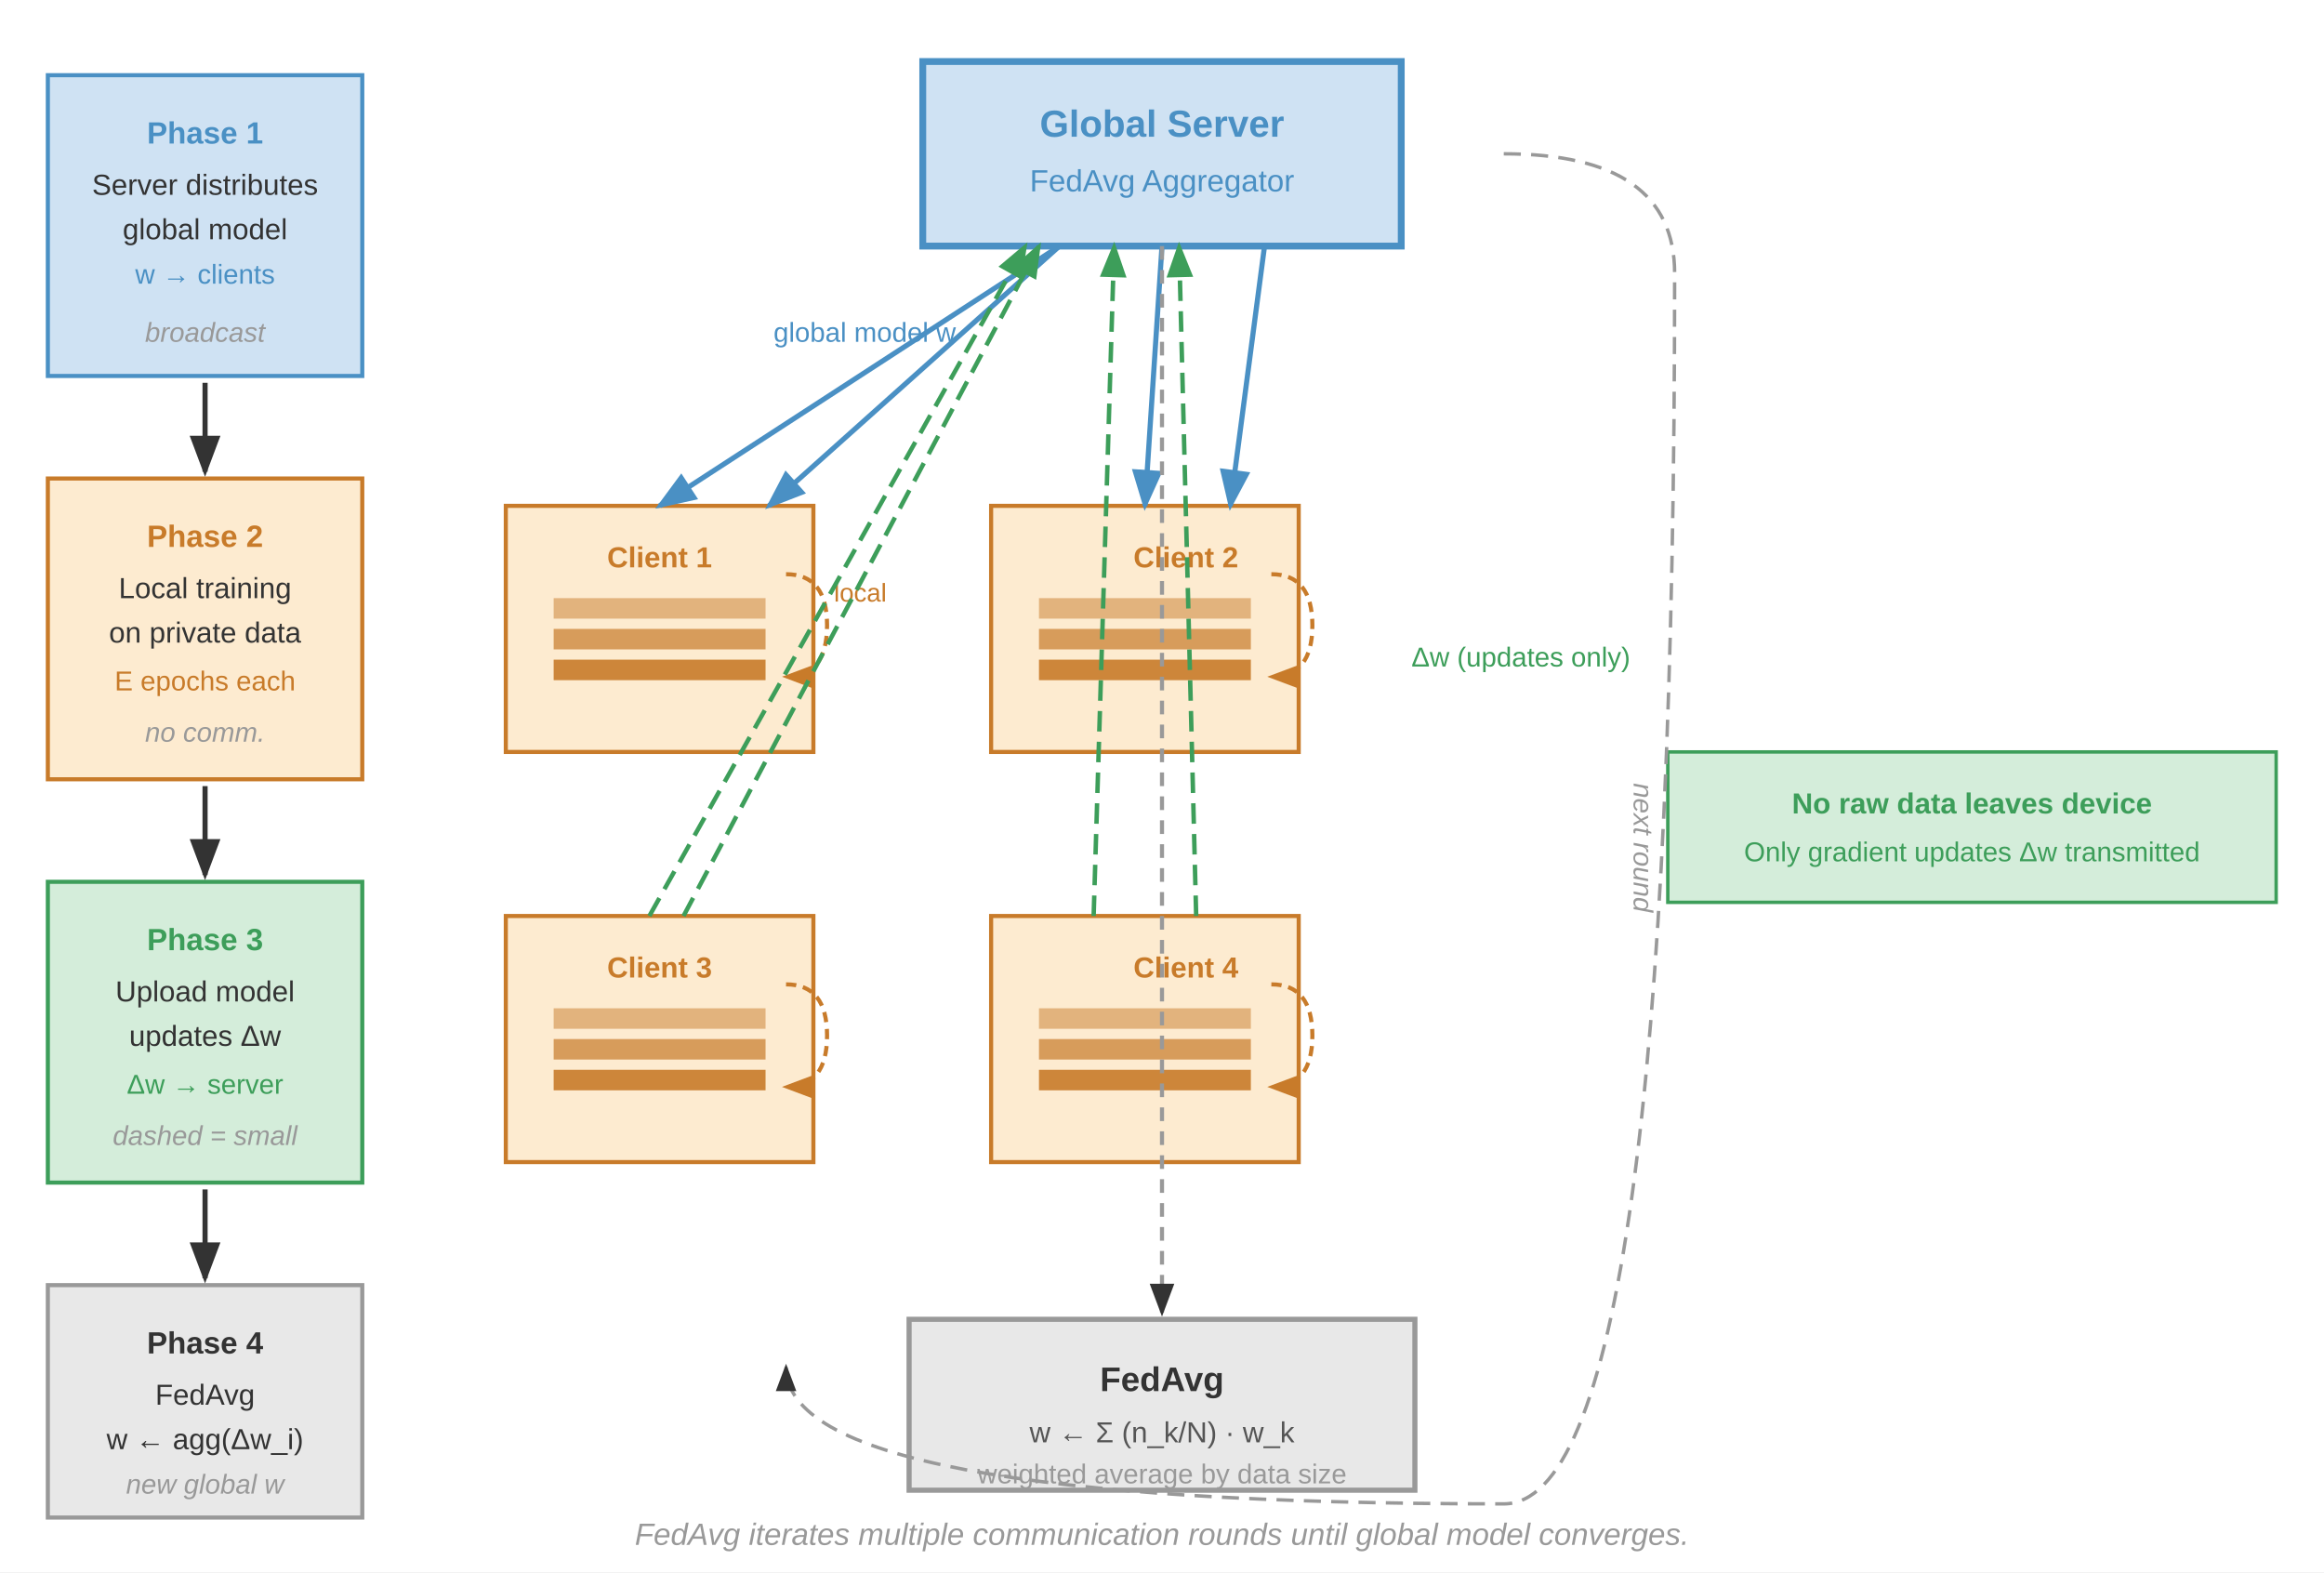
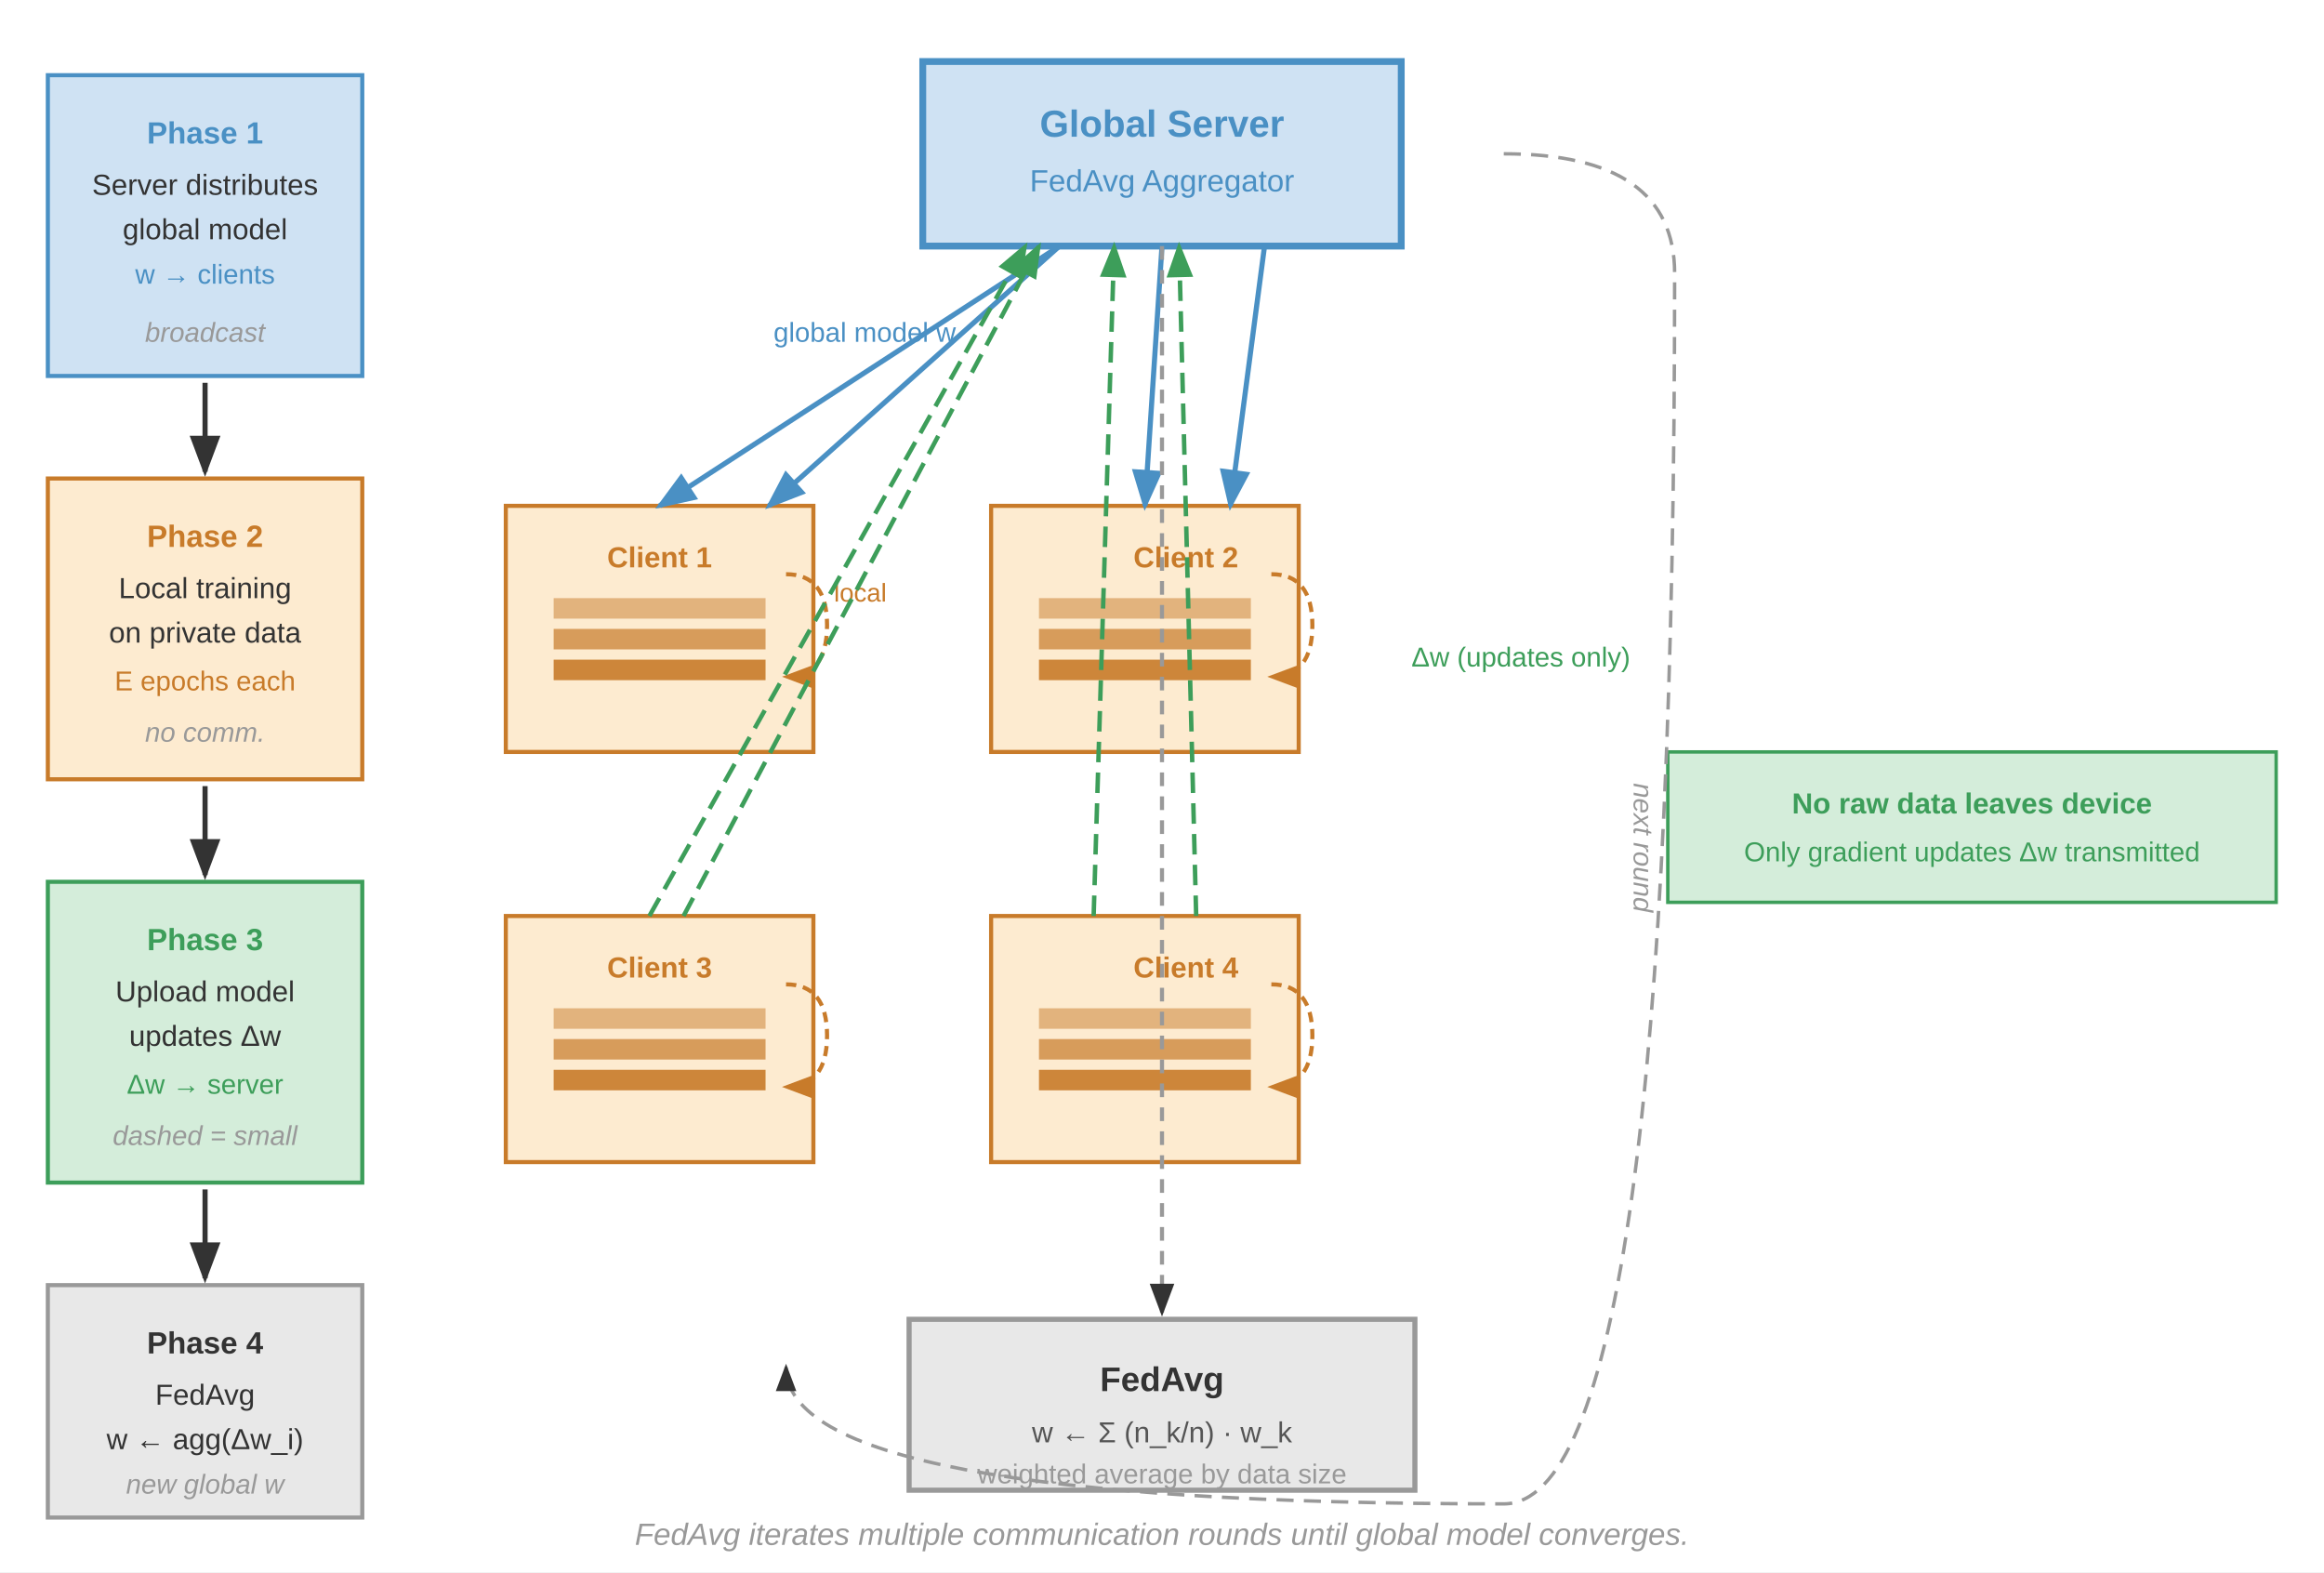
<svg xmlns="http://www.w3.org/2000/svg" font-family="Arial, Helvetica, sans-serif" viewBox="0 0 680 460">
  <defs>
    <marker id="arr" markerWidth="8" markerHeight="6" refX="7" refY="3" orient="auto">
      <path d="M0,0 L8,3 L0,6 Z" fill="#333" />
    </marker>
    <marker id="arr-blue" markerWidth="8" markerHeight="6" refX="7" refY="3" orient="auto">
      <path d="M0,0 L8,3 L0,6 Z" fill="#4a90c4" />
    </marker>
    <marker id="arr-green" markerWidth="8" markerHeight="6" refX="7" refY="3" orient="auto">
      <path d="M0,0 L8,3 L0,6 Z" fill="#3d9e5a" />
    </marker>
    <marker id="arr-orange" markerWidth="8" markerHeight="6" refX="7" refY="3" orient="auto">
      <path d="M0,0 L8,3 L0,6 Z" fill="#c87b2a" />
    </marker>
  </defs>
  <rect width="680" height="460" fill="#fff" />
  <rect x="14" y="22" width="92" height="88" fill="#cfe2f3" stroke="#4a90c4" stroke-width="1.2" />
  <text x="60" y="42" font-size="9" font-weight="700" fill="#4a90c4" text-anchor="middle">Phase 1</text>
  <text x="60" y="57" font-size="8.5" fill="#333" text-anchor="middle">Server distributes</text>
  <text x="60" y="70" font-size="8.5" fill="#333" text-anchor="middle">global model</text>
  <text x="60" y="83" font-size="8" fill="#4a90c4" text-anchor="middle">w → clients</text>
  <text x="60" y="100" font-size="8" fill="#999" font-style="italic" text-anchor="middle">broadcast</text>
  <rect x="14" y="140" width="92" height="88" fill="#fdebd0" stroke="#c87b2a" stroke-width="1.2" />
  <text x="60" y="160" font-size="9" font-weight="700" fill="#c87b2a" text-anchor="middle">Phase 2</text>
  <text x="60" y="175" font-size="8.5" fill="#333" text-anchor="middle">Local training</text>
  <text x="60" y="188" font-size="8.5" fill="#333" text-anchor="middle">on private data</text>
  <text x="60" y="202" font-size="8" fill="#c87b2a" text-anchor="middle">E epochs each</text>
  <text x="60" y="217" font-size="8" fill="#999" font-style="italic" text-anchor="middle">no comm.</text>
  <rect x="14" y="258" width="92" height="88" fill="#d4edda" stroke="#3d9e5a" stroke-width="1.2" />
  <text x="60" y="278" font-size="9" font-weight="700" fill="#3d9e5a" text-anchor="middle">Phase 3</text>
  <text x="60" y="293" font-size="8.5" fill="#333" text-anchor="middle">Upload model</text>
  <text x="60" y="306" font-size="8.5" fill="#333" text-anchor="middle">updates Δw</text>
  <text x="60" y="320" font-size="8" fill="#3d9e5a" text-anchor="middle">Δw → server</text>
  <text x="60" y="335" font-size="8" fill="#999" font-style="italic" text-anchor="middle">dashed = small</text>
  <rect x="14" y="376" width="92" height="68" fill="#e8e8e8" stroke="#999" stroke-width="1.2" />
  <text x="60" y="396" font-size="9" font-weight="700" fill="#333" text-anchor="middle">Phase 4</text>
  <text x="60" y="411" font-size="8.5" fill="#333" text-anchor="middle">FedAvg</text>
  <text x="60" y="424" font-size="8.5" fill="#333" text-anchor="middle">w ← agg(Δw_i)</text>
  <text x="60" y="437" font-size="8" fill="#999" font-style="italic" text-anchor="middle">new global w</text>
  <line x1="60" y1="112" x2="60" y2="138" stroke="#333" stroke-width="1.5" marker-end="url(#arr)" />
  <line x1="60" y1="230" x2="60" y2="256" stroke="#333" stroke-width="1.5" marker-end="url(#arr)" />
  <line x1="60" y1="348" x2="60" y2="374" stroke="#333" stroke-width="1.5" marker-end="url(#arr)" />
  <rect x="270" y="18" width="140" height="54" fill="#cfe2f3" stroke="#4a90c4" stroke-width="2" />
  <text x="340" y="40" font-size="11" font-weight="700" fill="#4a90c4" text-anchor="middle">Global Server</text>
  <text x="340" y="56" font-size="9" fill="#4a90c4" text-anchor="middle">FedAvg Aggregator</text>
  <rect x="148" y="148" width="90" height="72" fill="#fdebd0" stroke="#c87b2a" stroke-width="1.2" />
  <text x="193" y="166" font-size="8.5" font-weight="600" fill="#c87b2a" text-anchor="middle">Client 1</text>
  <rect x="162" y="175" width="62" height="6" fill="#c87b2a" opacity="0.5" />
  <rect x="162" y="184" width="62" height="6" fill="#c87b2a" opacity="0.7" />
  <rect x="162" y="193" width="62" height="6" fill="#c87b2a" opacity="0.9" />
  <path d="M230,168 Q242,168 242,183 Q242,198 230,198" fill="none" stroke="#c87b2a" stroke-width="1.2" stroke-dasharray="3,2" marker-end="url(#arr-orange)" />
  <text x="244" y="176.0" font-size="7.5" fill="#c87b2a">local</text>
  <rect x="290" y="148" width="90" height="72" fill="#fdebd0" stroke="#c87b2a" stroke-width="1.2" />
  <text x="347.0" y="166" font-size="8.5" font-weight="600" fill="#c87b2a" text-anchor="middle">Client 2</text>
  <rect x="304" y="175" width="62" height="6" fill="#c87b2a" opacity="0.5" />
  <rect x="304" y="184" width="62" height="6" fill="#c87b2a" opacity="0.7" />
  <rect x="304" y="193" width="62" height="6" fill="#c87b2a" opacity="0.9" />
  <path d="M372,168 Q384,168 384,183 Q384,198 372,198" fill="none" stroke="#c87b2a" stroke-width="1.2" stroke-dasharray="3,2" marker-end="url(#arr-orange)" />
  <rect x="148" y="268" width="90" height="72" fill="#fdebd0" stroke="#c87b2a" stroke-width="1.2" />
  <text x="193" y="286" font-size="8.5" font-weight="600" fill="#c87b2a" text-anchor="middle">Client 3</text>
  <rect x="162" y="295" width="62" height="6" fill="#c87b2a" opacity="0.5" />
  <rect x="162" y="304" width="62" height="6" fill="#c87b2a" opacity="0.7" />
  <rect x="162" y="313" width="62" height="6" fill="#c87b2a" opacity="0.9" />
  <path d="M230,288 Q242,288 242,303 Q242,318 230,318" fill="none" stroke="#c87b2a" stroke-width="1.2" stroke-dasharray="3,2" marker-end="url(#arr-orange)" />
  <rect x="290" y="268" width="90" height="72" fill="#fdebd0" stroke="#c87b2a" stroke-width="1.2" />
  <text x="347.0" y="286" font-size="8.5" font-weight="600" fill="#c87b2a" text-anchor="middle">Client 4</text>
  <rect x="304" y="295" width="62" height="6" fill="#c87b2a" opacity="0.5" />
  <rect x="304" y="304" width="62" height="6" fill="#c87b2a" opacity="0.7" />
  <rect x="304" y="313" width="62" height="6" fill="#c87b2a" opacity="0.9" />
  <path d="M372,288 Q384,288 384,303 Q384,318 372,318" fill="none" stroke="#c87b2a" stroke-width="1.2" stroke-dasharray="3,2" marker-end="url(#arr-orange)" />
  <line x1="310" y1="72" x2="225" y2="148" stroke="#4a90c4" stroke-width="1.5" marker-end="url(#arr-blue)" />
  <line x1="340" y1="72" x2="335" y2="148" stroke="#4a90c4" stroke-width="1.5" marker-end="url(#arr-blue)" />
  <line x1="310" y1="72" x2="193" y2="148" stroke="#4a90c4" stroke-width="1.5" marker-end="url(#arr-blue)" />
  <line x1="370" y1="72" x2="360" y2="148" stroke="#4a90c4" stroke-width="1.5" marker-end="url(#arr-blue)" />
  <text x="253" y="100.0" font-size="8" fill="#4a90c4" text-anchor="middle">global model w</text>
  <line x1="200" y1="268" x2="304" y2="72" stroke="#3d9e5a" stroke-width="1.3" stroke-dasharray="6,3" marker-end="url(#arr-green)" />
  <line x1="320" y1="268" x2="326" y2="72" stroke="#3d9e5a" stroke-width="1.3" stroke-dasharray="6,3" marker-end="url(#arr-green)" />
  <line x1="190" y1="268" x2="300" y2="72" stroke="#3d9e5a" stroke-width="1.3" stroke-dasharray="6,3" marker-end="url(#arr-green)" />
  <line x1="350" y1="268" x2="345" y2="72" stroke="#3d9e5a" stroke-width="1.3" stroke-dasharray="6,3" marker-end="url(#arr-green)" />
  <text x="445" y="195" font-size="8" fill="#3d9e5a" text-anchor="middle">Δw (updates only)</text>
  <rect x="266" y="386" width="148" height="50" fill="#e8e8e8" stroke="#999" stroke-width="1.5" />
  <text x="340" y="407" font-size="10" font-weight="700" fill="#333" text-anchor="middle">FedAvg</text>
-   <text x="340" y="422" font-size="8.5" fill="#555" text-anchor="middle">w ← Σ (n_k/N) · w_k</text>
+   <text x="340" y="422" font-size="8.5" fill="#555" text-anchor="middle">w ← Σ (n_k/n) · w_k</text>
  <text x="340" y="434" font-size="8" fill="#999" text-anchor="middle">weighted average by data size</text>
  <line x1="340" y1="72" x2="340" y2="384" stroke="#999" stroke-width="1.2" stroke-dasharray="4,3" marker-end="url(#arr)" />
  <rect x="488" y="220" width="178" height="44" fill="#d4edda" stroke="#3d9e5a" stroke-width="1" />
  <text x="577" y="238" font-size="8.5" font-weight="700" fill="#3d9e5a" text-anchor="middle">No raw data leaves device</text>
  <text x="577" y="252" font-size="8" fill="#3d9e5a" text-anchor="middle">Only gradient updates Δw transmitted</text>
  <path d="M 440,45 Q 490,45 490,80 Q 490,440 440,440 Q 230,440 230,400" fill="none" stroke="#999" stroke-width="1" stroke-dasharray="5,3" marker-end="url(#arr)" />
  <text x="478" y="248" font-size="8" fill="#999" font-style="italic" text-anchor="middle" transform="rotate(90, 478, 248)">next round</text>
  <text x="340" y="452" font-size="9" fill="#999" text-anchor="middle" font-style="italic">FedAvg iterates multiple communication rounds until global model converges.</text>
</svg>
